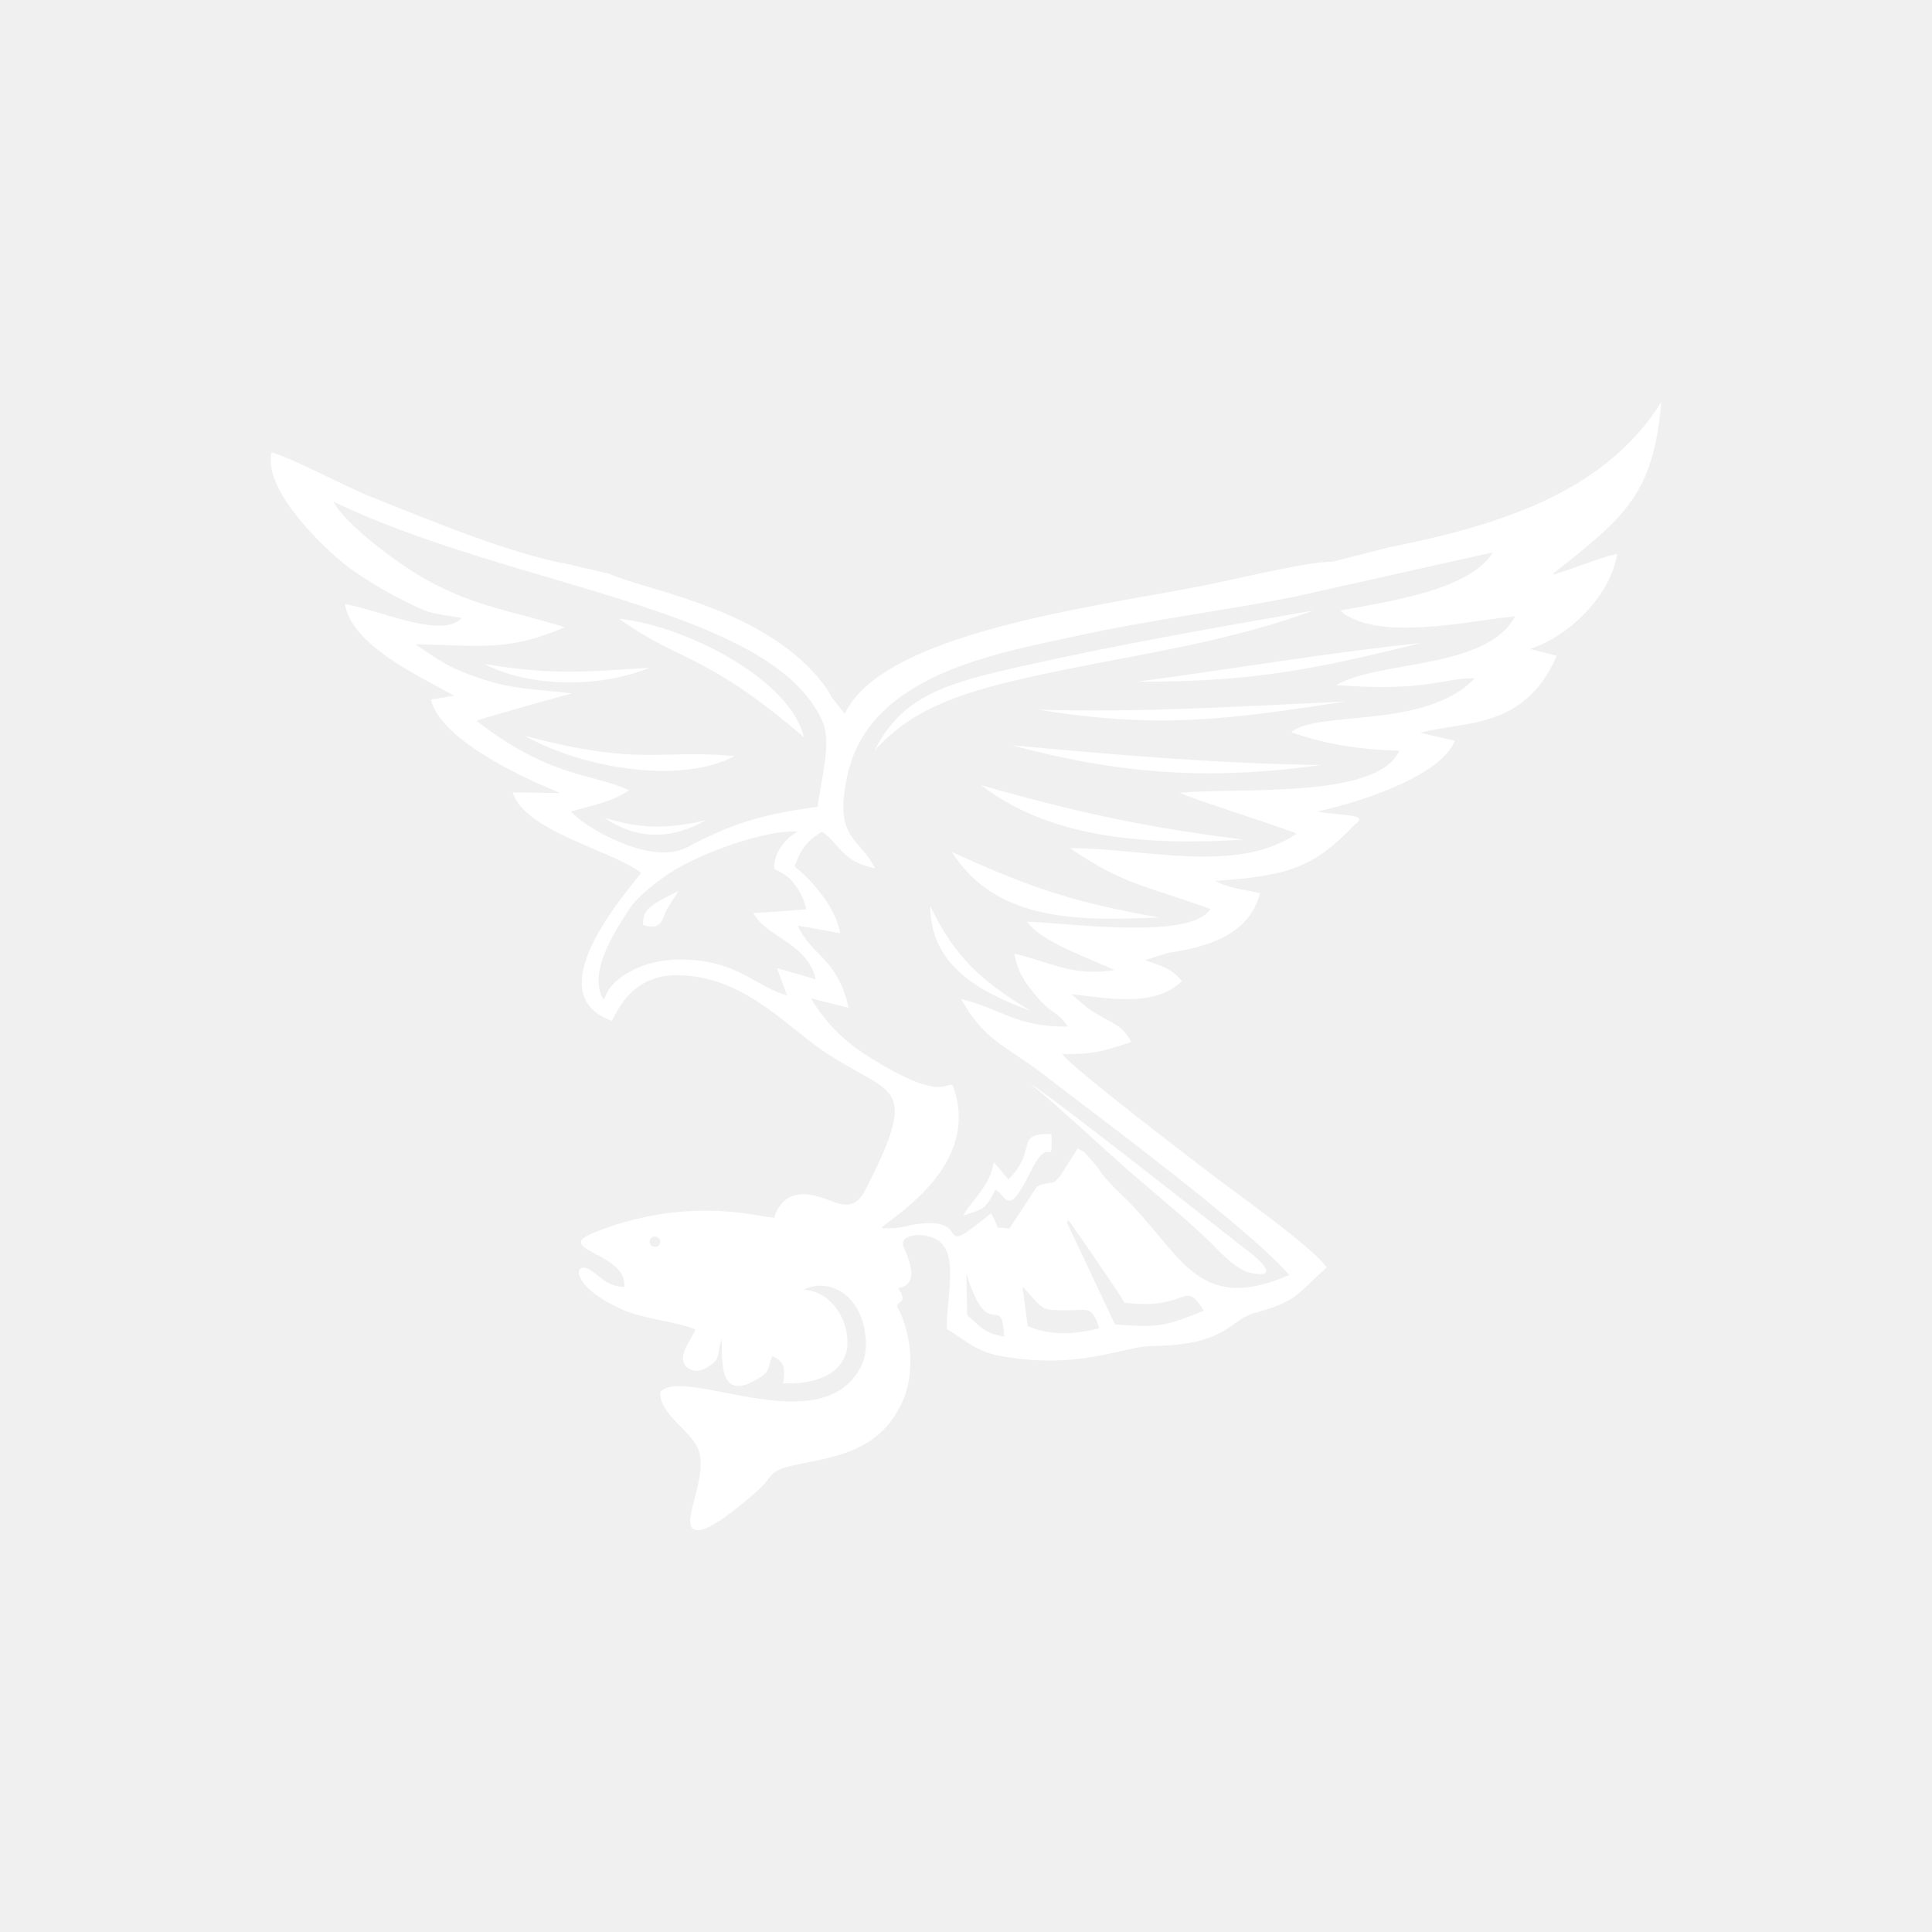
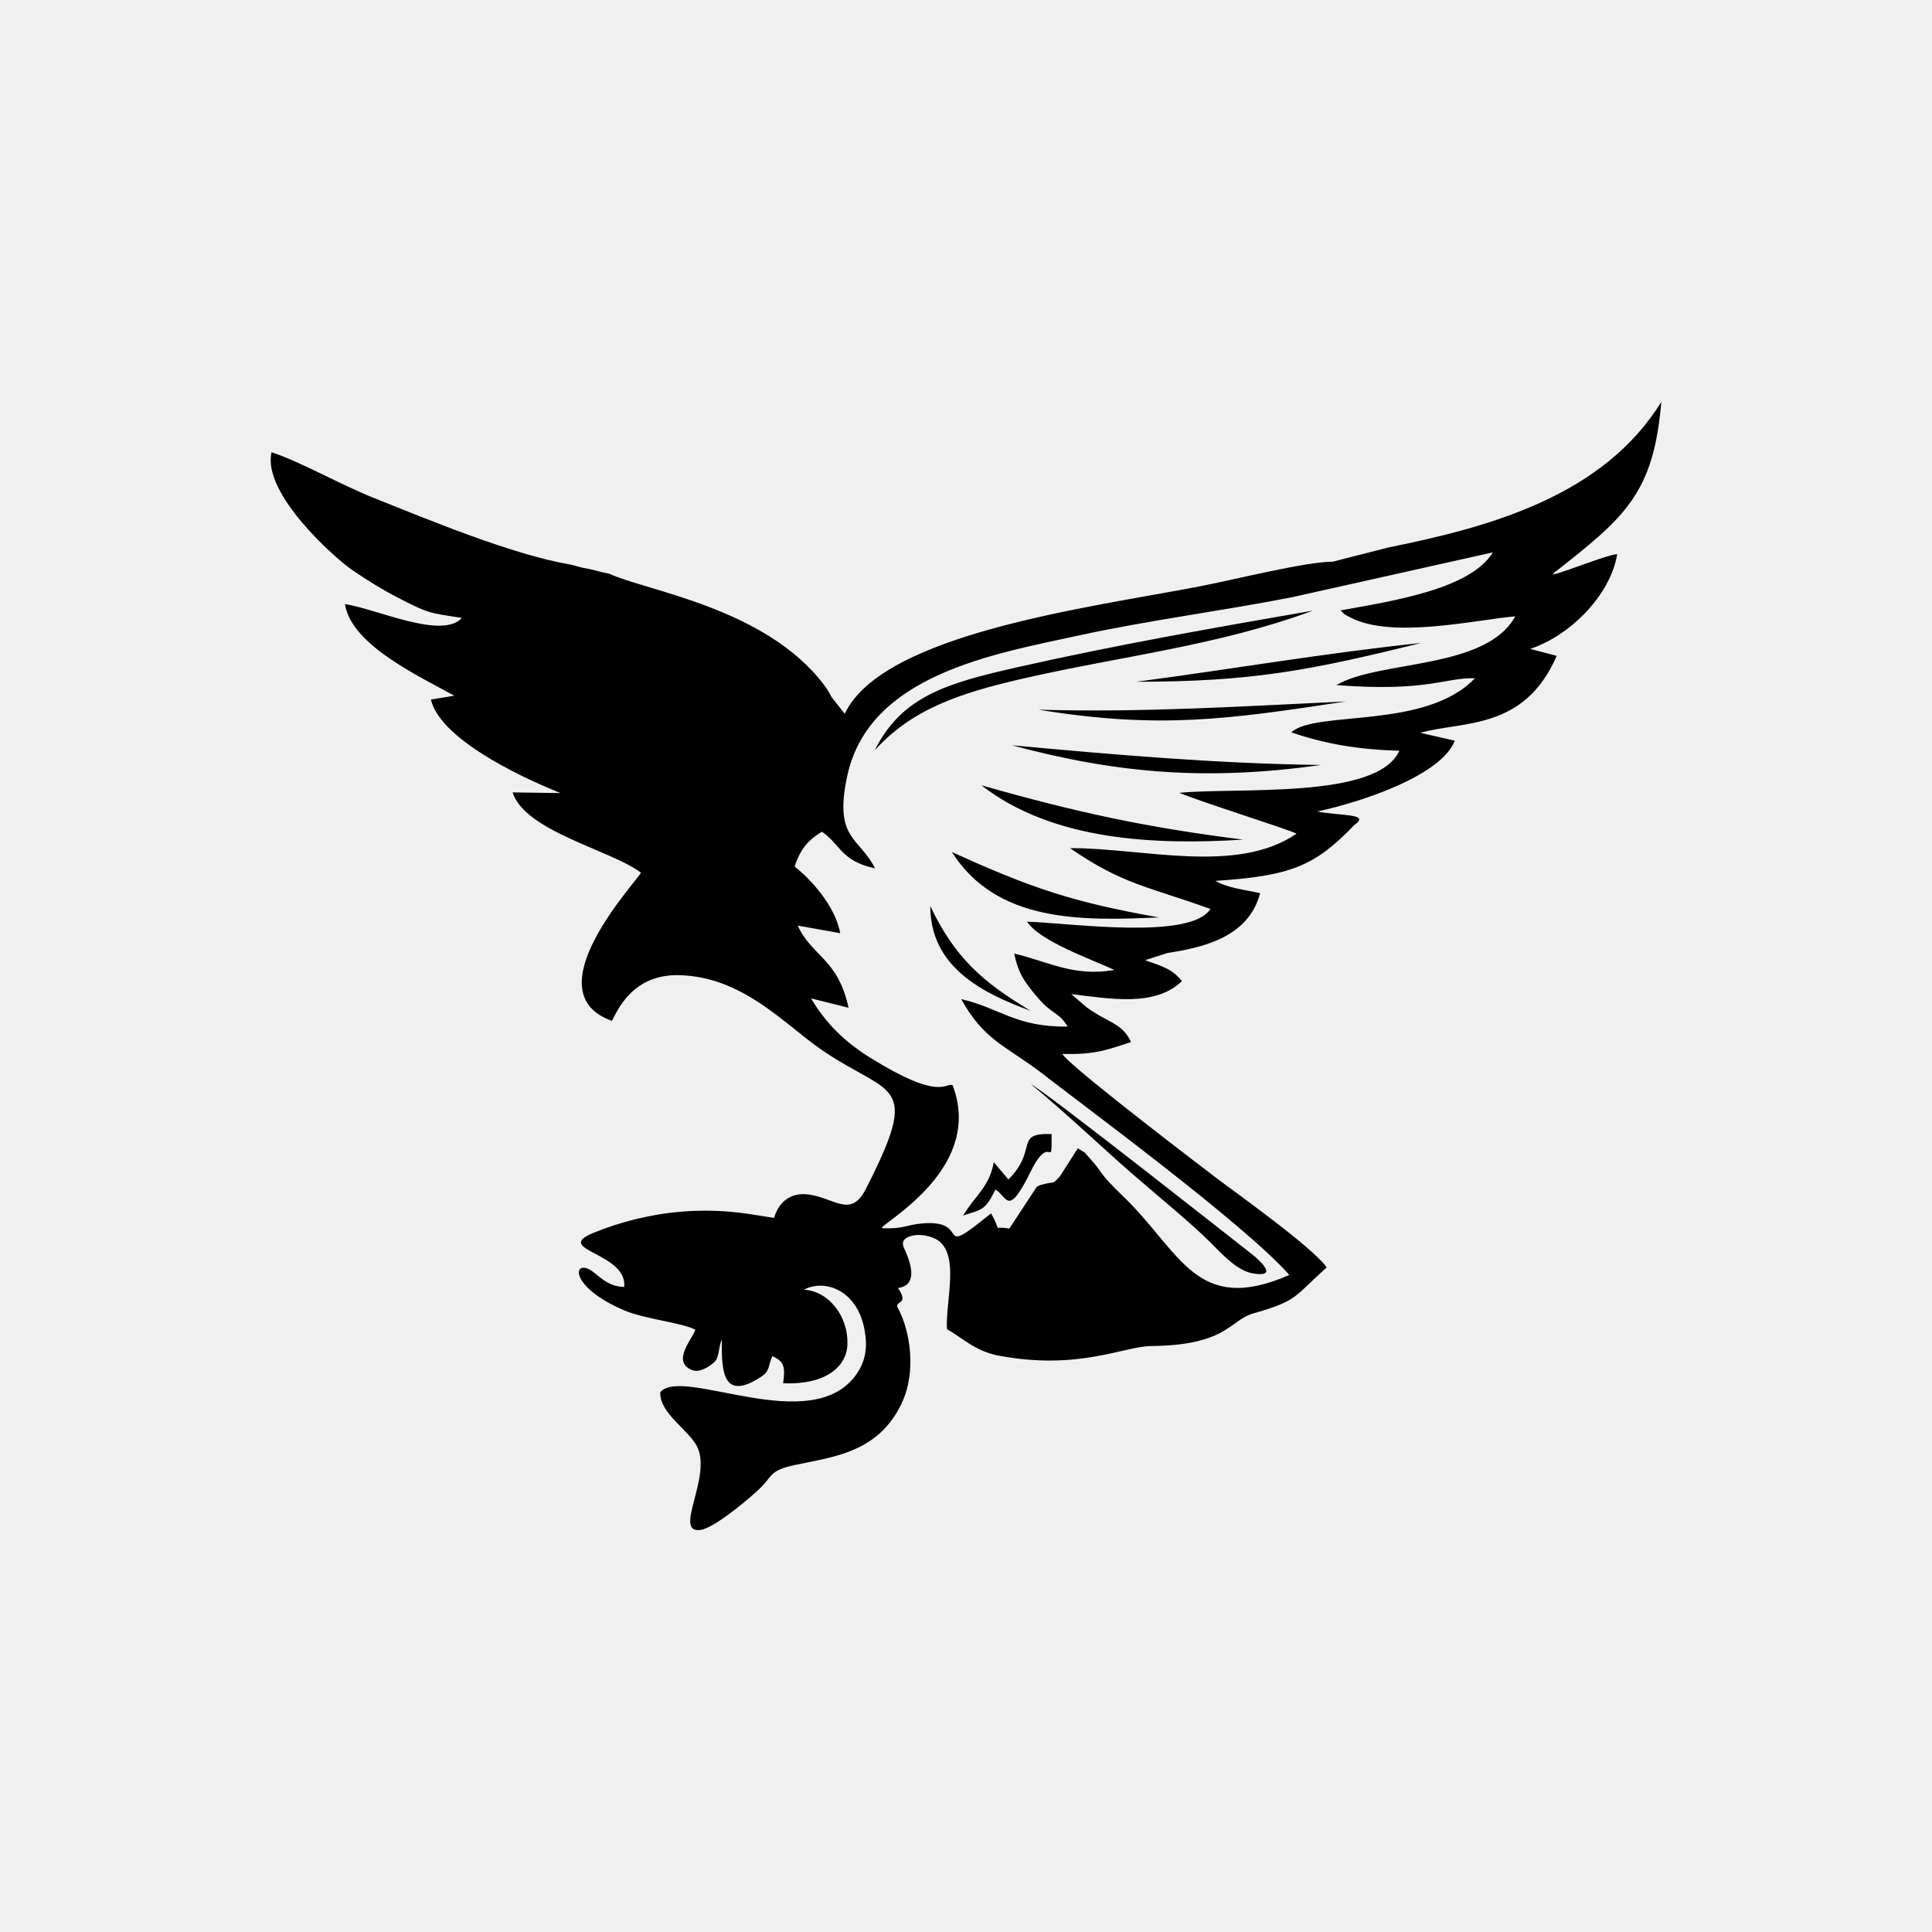
- <svg xmlns="http://www.w3.org/2000/svg" version="1.1" id="svg1" width="4800" height="4800" viewBox="0 0 4800 4800">
-   <defs id="defs1" />
-   <g id="g1">
-     <path id="path2" d="m 2540.042,3195.975 38.32,41.987 c 17.427,16.813 25.88,16.453 55.787,17.4 68.373,2.16 76.187,-17.227 97.2,44.6 -59.2,15.147 -119.187,19.387 -177.92,-5.16 z m -912.88,-123.947 c 7.2,0 13.027,5.84 13.027,13.027 0,17.133 -26.053,17.133 -26.053,0 0,-7.187 5.84,-13.027 13.027,-13.027 z m -76.4,125.267 c 8.947,-85.013 -178.907,-91.84 -77.08,-133.987 64.867,-26.853 141.987,-46.587 218.053,-52.853 114.093,-9.4 187.533,9.827 231.453,15.32 10.253,-35.387 38.12,-66.16 89.733,-57.533 62.853,10.493 101.613,57.04 137.733,-13.453 140.213,-273.68 62.52,-229.027 -107.96,-345.493 -93.32,-63.747 -196.453,-183.16 -356.253,-186.533 -113.04,-2.387 -151.2,84.573 -166.053,113.48 -198.703,-70.12 58.84,-343.08 72.08,-368.053 -72.92,-55.76 -288.324,-102.467 -318.927,-199.493 l 119.1,1.667 C 1276.363,1923.655 1092.587,1831.788 1070.626,1738.055 l 57.98,-9.627 c -88.181,-48.947 -256.167,-126.213 -271.511,-227.613 78.631,11.96 241.072,88.84 290.588,34.427 -81.819,-12.947 -79.251,-9.747 -151.212,-46.267 -43.821,-22.24 -84.067,-47.227 -120.993,-72.507 -45.403,-31.093 -224.896,-191.507 -200.781,-292.92 74.252,24.693 170.441,80.2 251.612,112.573 138.008,55.04 347.753,142.627 491.907,166.653 l 29.293,7.813 c 31.853,5.293 28,7.08 66.52,14.893 91.293,42.52 387.667,84.227 532.533,275.213 13.8,18.187 10.227,15.813 20.347,32.44 l 31.893,40.147 c 94.04,-199.44 610.12,-264.133 880.76,-316.253 86.52,-16.667 262.12,-61.107 331.973,-61.613 l 138.28,-35.32 c 256.653,-51.64 534.067,-129.453 677.707,-361.627 -19.307,226.653 -88.8,285.187 -263.173,422.173 -1.107,-2 -4.24,4.573 -6.387,6.84 35.867,-8.053 130.867,-48.067 159.987,-50.8 -17.187,103.547 -118.773,203.4 -216.373,235.507 l 66.067,17.253 c -81.013,186.68 -234.813,161.2 -338.6,191.253 l 85.427,19.56 c -33.413,84.813 -221.96,149.68 -341.627,175.973 56.773,11.16 134.227,4.48 91.92,33.44 -97.773,102.107 -157.707,126.48 -345,138.84 29.52,17.547 71.573,21.787 111.013,30.52 -28.64,108.893 -139.907,134.68 -230.24,148.72 l -55.56,17.8 c 45.013,15.787 67.507,22.227 91.52,52.013 -67.347,65.133 -179.893,43.4 -274.853,32.32 l 37.747,32.44 c 53.96,39.493 88.72,38.8 110.68,86.707 -61.853,19.933 -89.747,31.467 -170.733,29.453 13.507,23.813 219.413,183.747 380.053,306.2 47.267,36.013 241.32,173.613 276.707,224.027 -82.987,75.213 -72.72,83.093 -182.88,114.64 -57.707,16.533 -64.667,78.987 -252.693,80.827 -69.213,0.68 -181.173,61.827 -382.107,23.4 -58.013,-12.533 -86.8,-43.267 -125.88,-65.48 -3.08,-70.253 30.413,-179.227 -19.373,-218.507 -11.667,-9.187 -35.28,-16.747 -56.227,-15.133 -18.027,1.387 -40.987,9.533 -31.507,30.747 11.747,26.293 41.907,92.933 -14.387,100.933 27.32,40.253 -3.853,31 -2.04,46.107 35.067,63.12 45.573,162.347 14.107,233.708 -57.413,130.208 -174.36,139.4 -269.107,160.017 -62.173,13.523 -53.547,25.988 -85.413,57.329 -20.853,20.511 -112.88,99.433 -148.56,103.863 -68.653,8.524 28.72,-131.061 -7.667,-206.363 -20.093,-41.588 -94.88,-83.825 -91.827,-136.181 55.773,-65.213 377.867,115.479 488.187,-45.707 26.027,-38.027 25.36,-75.36 19.04,-109.84 -17.4,-95.133 -95.933,-127.2 -150.72,-98.84 63.693,3.52 110.76,68.213 108.4,135.733 -1.907,54.227 -51.453,100.893 -159.787,96.827 5.387,-39.68 3.213,-54.333 -26.72,-67.387 -11.387,24.173 -4.16,35.76 -29.573,52.187 -95.347,61.631 -96.747,-18.333 -96.08,-93.8 -9.947,23.973 -4.653,45.067 -20.573,58.2 -11.213,9.253 -34.467,25.747 -53.947,17.68 -51.56,-21.373 2.933,-78.92 8.84,-100.227 -37.88,-18.44 -124.307,-25.76 -175.92,-47.573 -138.867,-58.653 -128.907,-129.16 -82.493,-99.067 17.387,11.267 40.627,40.333 81.573,40.493 z m 640.453,-148.067 0.853,2.267 c 54.827,2.027 57.387,-8.253 99.56,-11.933 126.867,-11.093 24.453,94.04 170.627,-25.12 29.707,52.427 -0.68,29.627 45.44,37.92 l 69.027,-105.107 c 0.733,1.827 4.693,-2.013 5.72,-2.32 43.16,-12.907 28.467,1.56 51.307,-22.893 l 44,-69 c 24.027,14.8 11.587,4.68 31.693,26.787 32.747,36.013 17.307,31.387 80.84,92.267 143.32,137.333 180.173,297.36 412.987,195.547 -112.413,-127.84 -520.107,-426.96 -620.88,-505.973 -89.8,-66.507 -138.987,-79.813 -194.387,-179.52 96.907,22.56 135.893,70.027 264.667,68.387 -24.6,-39.4 -37.64,-27.48 -77.493,-75.453 -29.173,-35.107 -45.093,-55.747 -55.44,-105.933 85.253,19.867 147.507,58.32 248.893,40.733 -57.893,-27.16 -184.147,-70.76 -216.96,-119.987 101.24,2.64 405.907,47.093 455.587,-31.627 -159.32,-57.293 -217.08,-60.48 -348.733,-151.013 177.667,-1.16 413.88,66.653 562.693,-36.04 -20.773,-10.947 -226.68,-75.147 -291.32,-101.467 146.907,-14.173 492.773,16.72 546.76,-104.64 -104.907,-2.88 -185.88,-17.387 -268.547,-45.68 61.6,-55.787 333.107,-5.587 456.267,-134.28 -76.04,-2.147 -115.093,34.373 -344.107,16.96 105.32,-62.48 371.627,-37.627 444.387,-170.84 -99.667,8.627 -307.747,57.453 -410.867,2.12 -18.68,-10.013 -10.467,-4.947 -23.147,-16.827 131.48,-23.84 322.4,-52.84 378.36,-144.213 l -497.96,111.24 c -176.493,34.573 -357.08,57.4 -531.067,95.267 -211.173,45.96 -520.8,97.467 -574.96,348.64 -34.187,158.493 30.093,151.8 68.92,229.88 -84.747,-17.96 -85.827,-59.853 -131.893,-91.053 -33.44,20.453 -52.68,41.013 -67.853,86.613 36.347,28.187 100.773,95.573 113.28,165.56 l -105.48,-18.933 c 34.667,77.013 98.84,79.907 126.293,204.107 l -93.333,-23.213 c 37.96,63.573 84.28,108.413 148.213,148.107 174.867,108.573 184.88,60.24 203.507,67.48 74.92,195.4 -145.867,325.133 -175.453,353.187 z m 120.013,-798.293 c 60.733,127.88 129.147,188.293 249.373,260.427 -123.933,-45.28 -249.373,-110.827 -249.373,-260.427 z m 53.653,-134.16 c 200.933,91.493 302.573,124.72 514.547,162.573 -192.52,8.493 -403.213,13.213 -514.547,-162.573 z m 73.4,-165.72 c 235.92,67.053 407.36,104.373 650.28,134.947 -217.253,13.587 -471.693,3.72 -650.28,-134.947 z m 75.76,-99.44 c 257.427,23.773 509.96,45.653 768.667,48.933 -278.067,38.867 -500.187,23.2 -768.667,-48.933 z m 66.293,-88.387 c 261.92,7.427 503.88,-8.413 763.92,-20.507 -294.52,44.76 -464.64,69.24 -763.92,20.507 z m 243.053,-69.44 c 233.4,-30.707 474.933,-72.267 707.107,-96.28 -278.187,69.053 -423.613,96.28 -707.107,96.28 z m -650.267,170.467 c 67.707,-135.613 181.12,-167.28 356.027,-206.853 242.253,-54.787 488.253,-97.96 733.04,-140.387 -237.24,87.733 -474.16,112.493 -720.067,168.773 -160.267,36.653 -277.227,76.973 -369,178.467 z m -671.613,167.293 c 90.213,28.827 160.453,27.693 251.76,6.32 -84.56,48.853 -171.92,48.813 -251.76,-6.32 z m -298.308,-381.96 c 163.068,27.6 246.108,20.133 410.375,9.48 -119.493,49.2 -293.824,50.813 -410.375,-9.48 z m 394.535,648.373 c 39.973,12.667 46.653,-5.773 56.533,-34.133 14.92,-25.84 18.627,-28.453 31.187,-50.453 -67.573,34.787 -89.467,44.307 -87.72,84.587 z m 871.16,589.453 c -10.227,60.973 -47.133,84.027 -75.973,132.493 46.76,-15.427 54.493,-11.84 80.187,-64.667 29.587,17.693 30.44,71.267 87.107,-43.613 51.04,-103.467 52.973,3.08 52.413,-94.053 -94.133,-3.413 -32.587,38.507 -107.267,112.76 z m 92.16,-193.893 c 68.867,55.387 188.64,167.747 249.467,220.547 71.507,62.053 146.827,122.987 197.653,173.56 23.96,23.827 63.96,69.12 103.56,75.947 63.747,10.987 22.507,-27.427 3.72,-43.613 -37.933,-29.48 -512.4,-404.147 -554.4,-426.44 z M 1304.554,1828.508 c 292.581,76.52 327.768,32.067 520.595,50.133 -140.107,73.08 -383.747,26.88 -520.595,-50.133 z m 233.515,-291.213 c 157.053,15.8 421.893,144.733 459.413,294.267 -247.827,-211.92 -304.653,-183.72 -459.413,-294.267 z m 864.893,1729.933 -2.173,-103.093 c 55.8,179.467 88.667,40.587 93.667,156.187 -50.853,-7.32 -62.04,-28.133 -91.493,-53.093 z m 248.587,-227.987 1.24,-9.267 c 2.493,0.2 131.027,187.4 141.213,206.6 163.76,20.013 144.52,-62.147 196.987,19.88 -99.373,39.373 -111.08,42.28 -220.867,34.027 z M 1923.575,2158.335 c 29.253,16.027 38.04,19.32 58.093,49.2 10.853,16.16 17.6,34.467 21.533,51.8 -50.747,3.613 -91.24,7.293 -131.52,8.827 33.56,62.467 133.147,72.84 155.147,164.867 l -96.413,-27.76 25.093,67.973 c -80.68,-24.04 -120.627,-83.4 -247.853,-88.973 -49.12,-2.147 -95.2,5.613 -135.053,25.867 -61.28,31.147 -65.827,61.613 -73,73.707 -40.16,-65.8 26.587,-167.96 63.493,-224.773 21.773,-33.493 72.853,-72.187 107.867,-94.427 63.84,-40.56 223.413,-103.52 311.92,-98.627 -27.613,12.813 -61.84,51.64 -59.307,92.32 z m -520.16,-600.027 c -139.355,-42.6 -219.808,-50.8 -338.371,-114.813 -75.856,-40.947 -209.915,-143.307 -236.804,-197.413 445.68,215.32 1088.401,261.52 1215.041,545.733 24.48,54.947 -4.173,143.84 -11.693,212.747 -137.88,18.173 -214.84,42.093 -323.253,99.973 -93.693,50.013 -265.373,-55.707 -289.307,-88.373 51.973,-15.88 97.813,-21.507 143.48,-52.693 -89.013,-42.813 -193.013,-28.507 -378.168,-172.4 7.92,-5.48 230.648,-67.093 236.341,-68.267 -91.727,-11.4 -139.635,-8.32 -222.647,-35.747 -87.8,-29 -104.235,-45.613 -166.257,-86.12 157.431,1.413 225.86,20 371.637,-42.627" style="fill:#ffffff;fill-opacity:1;fill-rule:evenodd;stroke:none;stroke-width:0.133" />
-   </g>
+ <svg xmlns="http://www.w3.org/2000/svg" version="1.1" viewBox="0 0 4800 4800">
+   <defs>
+     <style type="text/css">
+       path {
+         fill: black;
+         stroke: none;
+       }
+       @media (prefers-color-scheme: dark) {
+         :root {
+           background-color: #00000088;
+         }
+         path {
+           fill: white;
+         }
+       }
+     </style>
+   </defs>
+   <path d="m 2540.042,3195.975 38.32,41.987 c 17.427,16.813 25.88,16.453 55.787,17.4 68.373,2.16 76.187,-17.227 97.2,44.6 -59.2,15.147 -119.187,19.387 -177.92,-5.16 z m -912.88,-123.947 c 7.2,0 13.027,5.84 13.027,13.027 0,17.133 -26.053,17.133 -26.053,0 0,-7.187 5.84,-13.027 13.027,-13.027 z m -76.4,125.267 c 8.947,-85.013 -178.907,-91.84 -77.08,-133.987 64.867,-26.853 141.987,-46.587 218.053,-52.853 114.093,-9.4 187.533,9.827 231.453,15.32 10.253,-35.387 38.12,-66.16 89.733,-57.533 62.853,10.493 101.613,57.04 137.733,-13.453 140.213,-273.68 62.52,-229.027 -107.96,-345.493 -93.32,-63.747 -196.453,-183.16 -356.253,-186.533 -113.04,-2.387 -151.2,84.573 -166.053,113.48 -198.703,-70.12 58.84,-343.08 72.08,-368.053 -72.92,-55.76 -288.324,-102.467 -318.927,-199.493 l 119.1,1.667 C 1276.363,1923.655 1092.587,1831.788 1070.626,1738.055 l 57.98,-9.627 c -88.181,-48.947 -256.167,-126.213 -271.511,-227.613 78.631,11.96 241.072,88.84 290.588,34.427 -81.819,-12.947 -79.251,-9.747 -151.212,-46.267 -43.821,-22.24 -84.067,-47.227 -120.993,-72.507 -45.403,-31.093 -224.896,-191.507 -200.781,-292.92 74.252,24.693 170.441,80.2 251.612,112.573 138.008,55.04 347.753,142.627 491.907,166.653 l 29.293,7.813 c 31.853,5.293 28,7.08 66.52,14.893 91.293,42.52 387.667,84.227 532.533,275.213 13.8,18.187 10.227,15.813 20.347,32.44 l 31.893,40.147 c 94.04,-199.44 610.12,-264.133 880.76,-316.253 86.52,-16.667 262.12,-61.107 331.973,-61.613 l 138.28,-35.32 c 256.653,-51.64 534.067,-129.453 677.707,-361.627 -19.307,226.653 -88.8,285.187 -263.173,422.173 -1.107,-2 -4.24,4.573 -6.387,6.84 35.867,-8.053 130.867,-48.067 159.987,-50.8 -17.187,103.547 -118.773,203.4 -216.373,235.507 l 66.067,17.253 c -81.013,186.68 -234.813,161.2 -338.6,191.253 l 85.427,19.56 c -33.413,84.813 -221.96,149.68 -341.627,175.973 56.773,11.16 134.227,4.48 91.92,33.44 -97.773,102.107 -157.707,126.48 -345,138.84 29.52,17.547 71.573,21.787 111.013,30.52 -28.64,108.893 -139.907,134.68 -230.24,148.72 l -55.56,17.8 c 45.013,15.787 67.507,22.227 91.52,52.013 -67.347,65.133 -179.893,43.4 -274.853,32.32 l 37.747,32.44 c 53.96,39.493 88.72,38.8 110.68,86.707 -61.853,19.933 -89.747,31.467 -170.733,29.453 13.507,23.813 219.413,183.747 380.053,306.2 47.267,36.013 241.32,173.613 276.707,224.027 -82.987,75.213 -72.72,83.093 -182.88,114.64 -57.707,16.533 -64.667,78.987 -252.693,80.827 -69.213,0.68 -181.173,61.827 -382.107,23.4 -58.013,-12.533 -86.8,-43.267 -125.88,-65.48 -3.08,-70.253 30.413,-179.227 -19.373,-218.507 -11.667,-9.187 -35.28,-16.747 -56.227,-15.133 -18.027,1.387 -40.987,9.533 -31.507,30.747 11.747,26.293 41.907,92.933 -14.387,100.933 27.32,40.253 -3.853,31 -2.04,46.107 35.067,63.12 45.573,162.347 14.107,233.708 -57.413,130.208 -174.36,139.4 -269.107,160.017 -62.173,13.523 -53.547,25.988 -85.413,57.329 -20.853,20.511 -112.88,99.433 -148.56,103.863 -68.653,8.524 28.72,-131.061 -7.667,-206.363 -20.093,-41.588 -94.88,-83.825 -91.827,-136.181 55.773,-65.213 377.867,115.479 488.187,-45.707 26.027,-38.027 25.36,-75.36 19.04,-109.84 -17.4,-95.133 -95.933,-127.2 -150.72,-98.84 63.693,3.52 110.76,68.213 108.4,135.733 -1.907,54.227 -51.453,100.893 -159.787,96.827 5.387,-39.68 3.213,-54.333 -26.72,-67.387 -11.387,24.173 -4.16,35.76 -29.573,52.187 -95.347,61.631 -96.747,-18.333 -96.08,-93.8 -9.947,23.973 -4.653,45.067 -20.573,58.2 -11.213,9.253 -34.467,25.747 -53.947,17.68 -51.56,-21.373 2.933,-78.92 8.84,-100.227 -37.88,-18.44 -124.307,-25.76 -175.92,-47.573 -138.867,-58.653 -128.907,-129.16 -82.493,-99.067 17.387,11.267 40.627,40.333 81.573,40.493 z m 640.453,-148.067 0.853,2.267 c 54.827,2.027 57.387,-8.253 99.56,-11.933 126.867,-11.093 24.453,94.04 170.627,-25.12 29.707,52.427 -0.68,29.627 45.44,37.92 l 69.027,-105.107 c 0.733,1.827 4.693,-2.013 5.72,-2.32 43.16,-12.907 28.467,1.56 51.307,-22.893 l 44,-69 c 24.027,14.8 11.587,4.68 31.693,26.787 32.747,36.013 17.307,31.387 80.84,92.267 143.32,137.333 180.173,297.36 412.987,195.547 -112.413,-127.84 -520.107,-426.96 -620.88,-505.973 -89.8,-66.507 -138.987,-79.813 -194.387,-179.52 96.907,22.56 135.893,70.027 264.667,68.387 -24.6,-39.4 -37.64,-27.48 -77.493,-75.453 -29.173,-35.107 -45.093,-55.747 -55.44,-105.933 85.253,19.867 147.507,58.32 248.893,40.733 -57.893,-27.16 -184.147,-70.76 -216.96,-119.987 101.24,2.64 405.907,47.093 455.587,-31.627 -159.32,-57.293 -217.08,-60.48 -348.733,-151.013 177.667,-1.16 413.88,66.653 562.693,-36.04 -20.773,-10.947 -226.68,-75.147 -291.32,-101.467 146.907,-14.173 492.773,16.72 546.76,-104.64 -104.907,-2.88 -185.88,-17.387 -268.547,-45.68 61.6,-55.787 333.107,-5.587 456.267,-134.28 -76.04,-2.147 -115.093,34.373 -344.107,16.96 105.32,-62.48 371.627,-37.627 444.387,-170.84 -99.667,8.627 -307.747,57.453 -410.867,2.12 -18.68,-10.013 -10.467,-4.947 -23.147,-16.827 131.48,-23.84 322.4,-52.84 378.36,-144.213 l -497.96,111.24 c -176.493,34.573 -357.08,57.4 -531.067,95.267 -211.173,45.96 -520.8,97.467 -574.96,348.64 -34.187,158.493 30.093,151.8 68.92,229.88 -84.747,-17.96 -85.827,-59.853 -131.893,-91.053 -33.44,20.453 -52.68,41.013 -67.853,86.613 36.347,28.187 100.773,95.573 113.28,165.56 l -105.48,-18.933 c 34.667,77.013 98.84,79.907 126.293,204.107 l -93.333,-23.213 c 37.96,63.573 84.28,108.413 148.213,148.107 174.867,108.573 184.88,60.24 203.507,67.48 74.92,195.4 -145.867,325.133 -175.453,353.187 z m 120.013,-798.293 c 60.733,127.88 129.147,188.293 249.373,260.427 -123.933,-45.28 -249.373,-110.827 -249.373,-260.427 z m 53.653,-134.16 c 200.933,91.493 302.573,124.72 514.547,162.573 -192.52,8.493 -403.213,13.213 -514.547,-162.573 z m 73.4,-165.72 c 235.92,67.053 407.36,104.373 650.28,134.947 -217.253,13.587 -471.693,3.72 -650.28,-134.947 z m 75.76,-99.44 c 257.427,23.773 509.96,45.653 768.667,48.933 -278.067,38.867 -500.187,23.2 -768.667,-48.933 z m 66.293,-88.387 c 261.92,7.427 503.88,-8.413 763.92,-20.507 -294.52,44.76 -464.64,69.24 -763.92,20.507 z m 243.053,-69.44 c 233.4,-30.707 474.933,-72.267 707.107,-96.28 -278.187,69.053 -423.613,96.28 -707.107,96.28 z m -650.267,170.467 c 67.707,-135.613 181.12,-167.28 356.027,-206.853 242.253,-54.787 488.253,-97.96 733.04,-140.387 -237.24,87.733 -474.16,112.493 -720.067,168.773 -160.267,36.653 -277.227,76.973 -369,178.467 z m -671.613,167.293 c 90.213,28.827 160.453,27.693 251.76,6.32 -84.56,48.853 -171.92,48.813 -251.76,-6.32 z m -298.308,-381.96 c 163.068,27.6 246.108,20.133 410.375,9.48 -119.493,49.2 -293.824,50.813 -410.375,-9.48 z m 394.535,648.373 c 39.973,12.667 46.653,-5.773 56.533,-34.133 14.92,-25.84 18.627,-28.453 31.187,-50.453 -67.573,34.787 -89.467,44.307 -87.72,84.587 z m 871.16,589.453 c -10.227,60.973 -47.133,84.027 -75.973,132.493 46.76,-15.427 54.493,-11.84 80.187,-64.667 29.587,17.693 30.44,71.267 87.107,-43.613 51.04,-103.467 52.973,3.08 52.413,-94.053 -94.133,-3.413 -32.587,38.507 -107.267,112.76 z m 92.16,-193.893 c 68.867,55.387 188.64,167.747 249.467,220.547 71.507,62.053 146.827,122.987 197.653,173.56 23.96,23.827 63.96,69.12 103.56,75.947 63.747,10.987 22.507,-27.427 3.72,-43.613 -37.933,-29.48 -512.4,-404.147 -554.4,-426.44 z M 1304.554,1828.508 c 292.581,76.52 327.768,32.067 520.595,50.133 -140.107,73.08 -383.747,26.88 -520.595,-50.133 z m 233.515,-291.213 c 157.053,15.8 421.893,144.733 459.413,294.267 -247.827,-211.92 -304.653,-183.72 -459.413,-294.267 z m 864.893,1729.933 -2.173,-103.093 c 55.8,179.467 88.667,40.587 93.667,156.187 -50.853,-7.32 -62.04,-28.133 -91.493,-53.093 z m 248.587,-227.987 1.24,-9.267 c 2.493,0.2 131.027,187.4 141.213,206.6 163.76,20.013 144.52,-62.147 196.987,19.88 -99.373,39.373 -111.08,42.28 -220.867,34.027 z M 1923.575,2158.335 c 29.253,16.027 38.04,19.32 58.093,49.2 10.853,16.16 17.6,34.467 21.533,51.8 -50.747,3.613 -91.24,7.293 -131.52,8.827 33.56,62.467 133.147,72.84 155.147,164.867 l -96.413,-27.76 25.093,67.973 c -80.68,-24.04 -120.627,-83.4 -247.853,-88.973 -49.12,-2.147 -95.2,5.613 -135.053,25.867 -61.28,31.147 -65.827,61.613 -73,73.707 -40.16,-65.8 26.587,-167.96 63.493,-224.773 21.773,-33.493 72.853,-72.187 107.867,-94.427 63.84,-40.56 223.413,-103.52 311.92,-98.627 -27.613,12.813 -61.84,51.64 -59.307,92.32 z m -520.16,-600.027 c -139.355,-42.6 -219.808,-50.8 -338.371,-114.813 -75.856,-40.947 -209.915,-143.307 -236.804,-197.413 445.68,215.32 1088.401,261.52 1215.041,545.733 24.48,54.947 -4.173,143.84 -11.693,212.747 -137.88,18.173 -214.84,42.093 -323.253,99.973 -93.693,50.013 -265.373,-55.707 -289.307,-88.373 51.973,-15.88 97.813,-21.507 143.48,-52.693 -89.013,-42.813 -193.013,-28.507 -378.168,-172.4 7.92,-5.48 230.648,-67.093 236.341,-68.267 -91.727,-11.4 -139.635,-8.32 -222.647,-35.747 -87.8,-29 -104.235,-45.613 -166.257,-86.12 157.431,1.413 225.86,20 371.637,-42.627" />
</svg>
